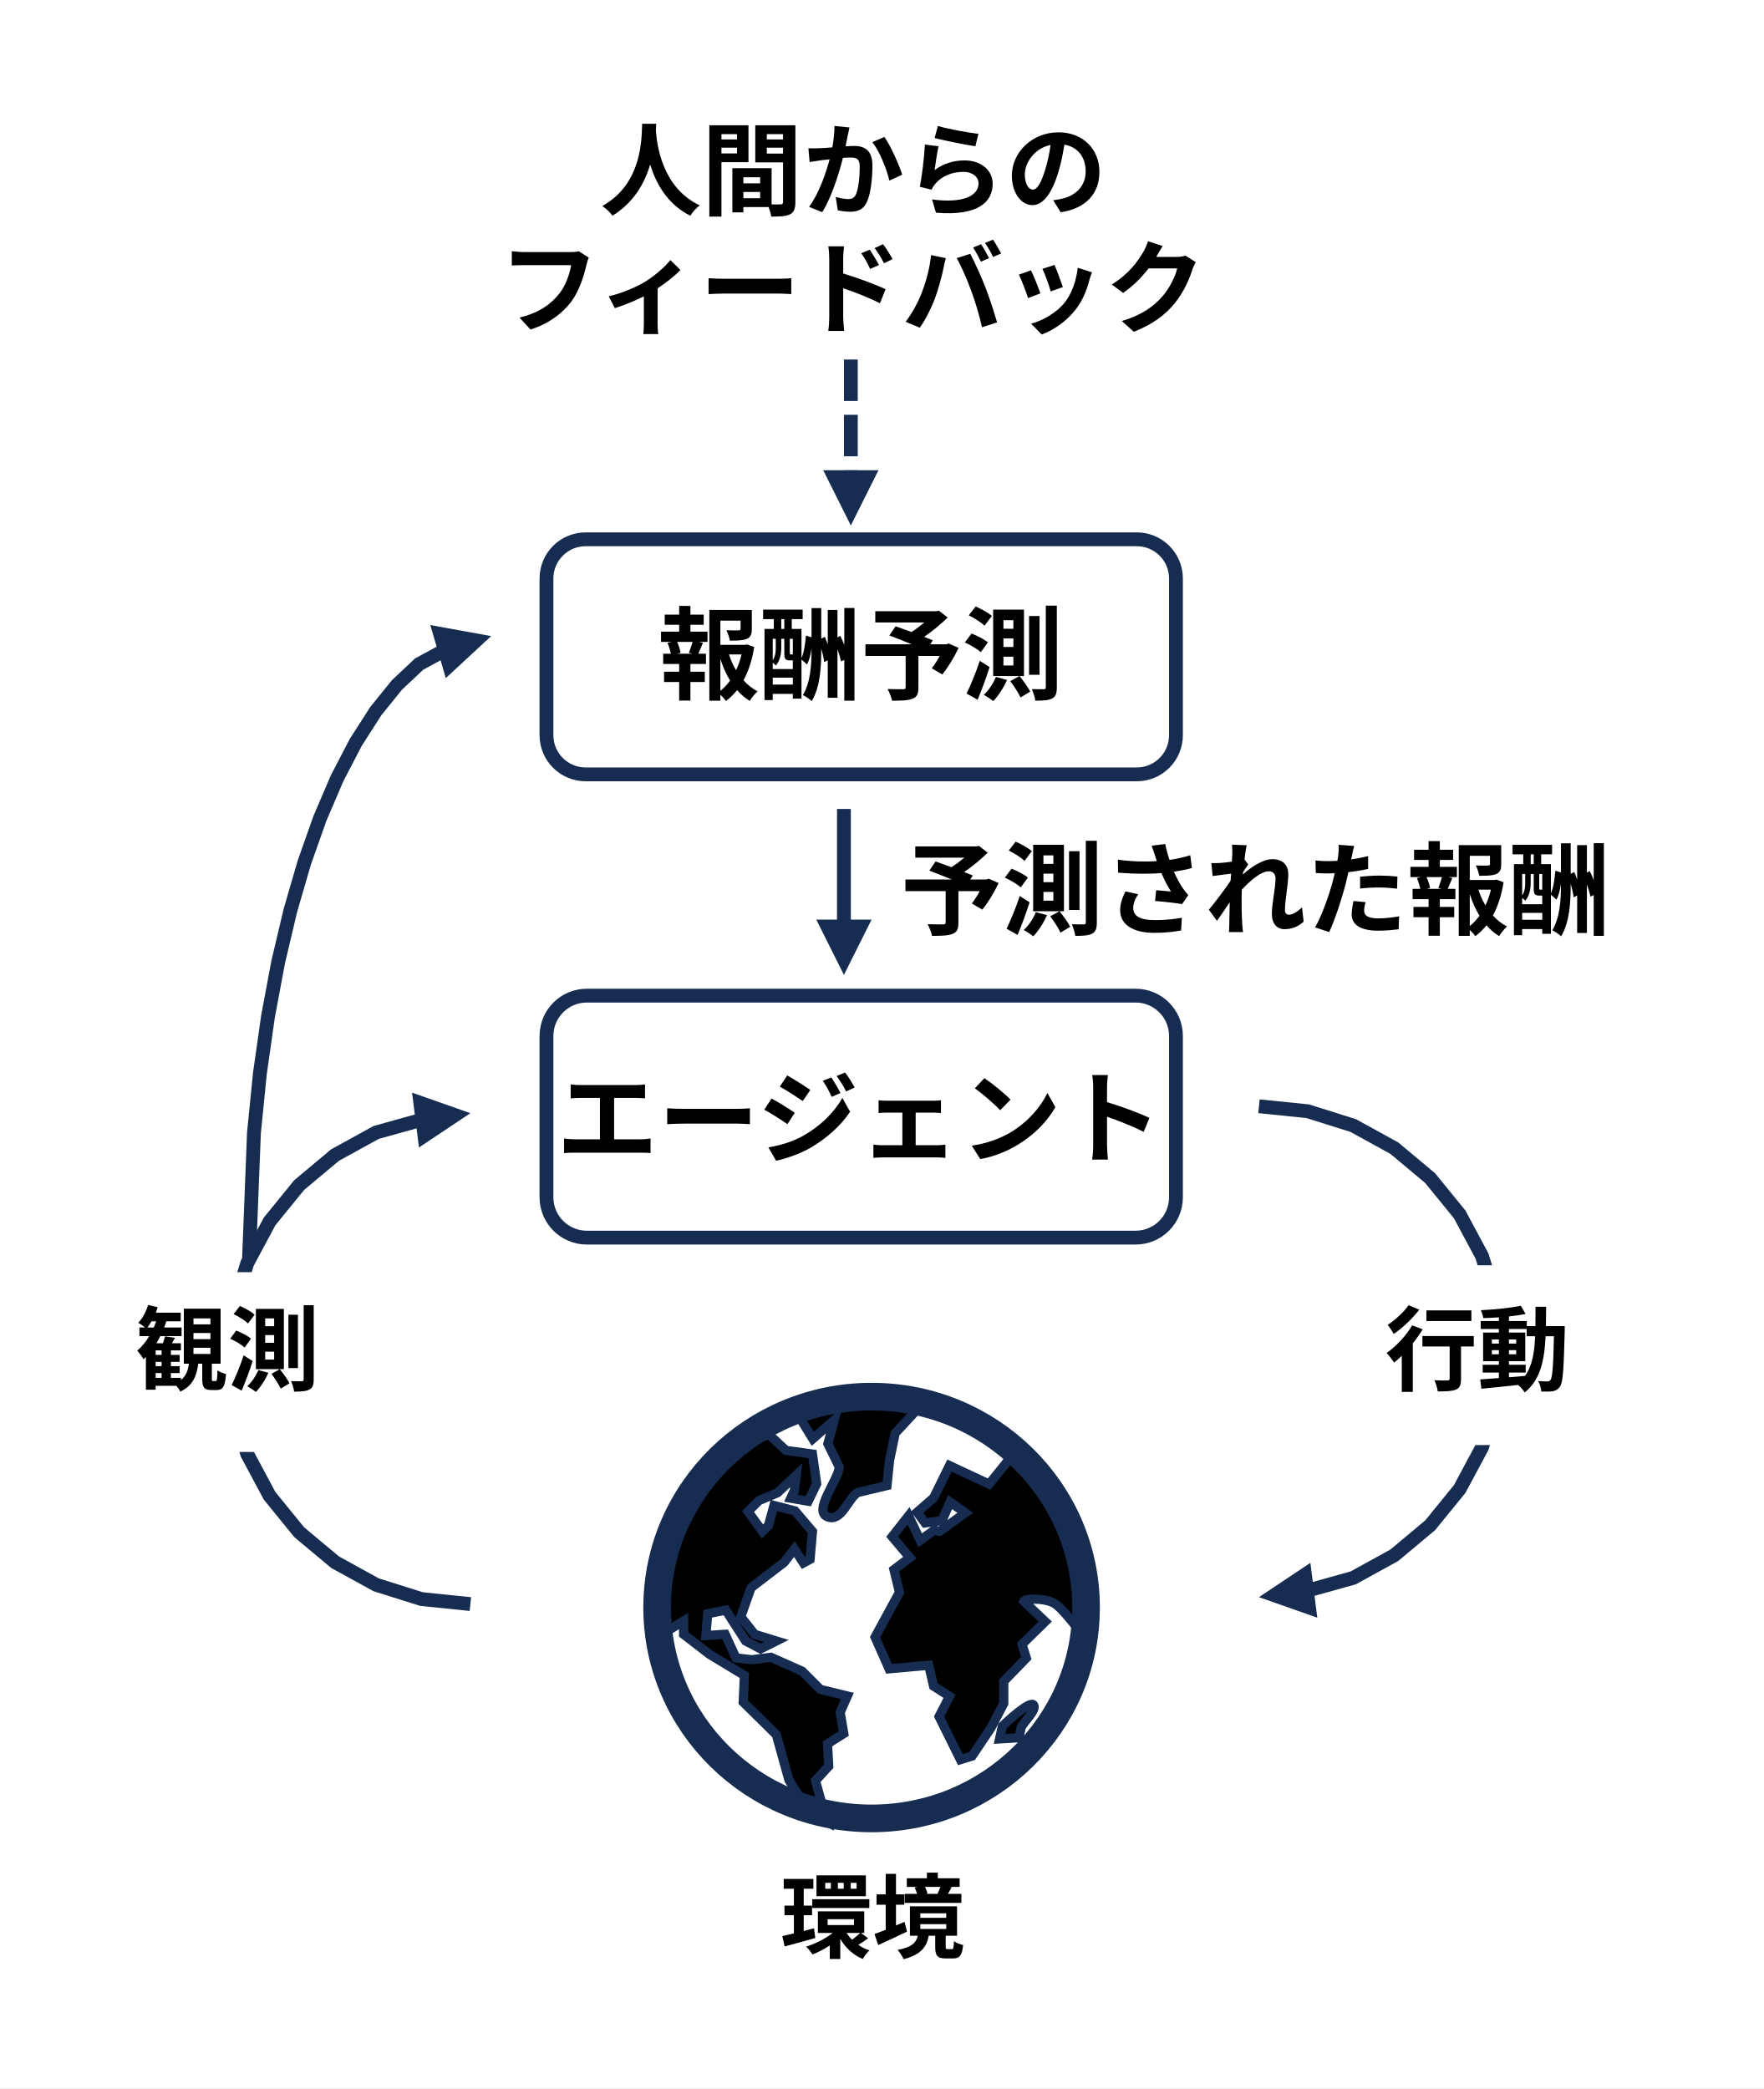
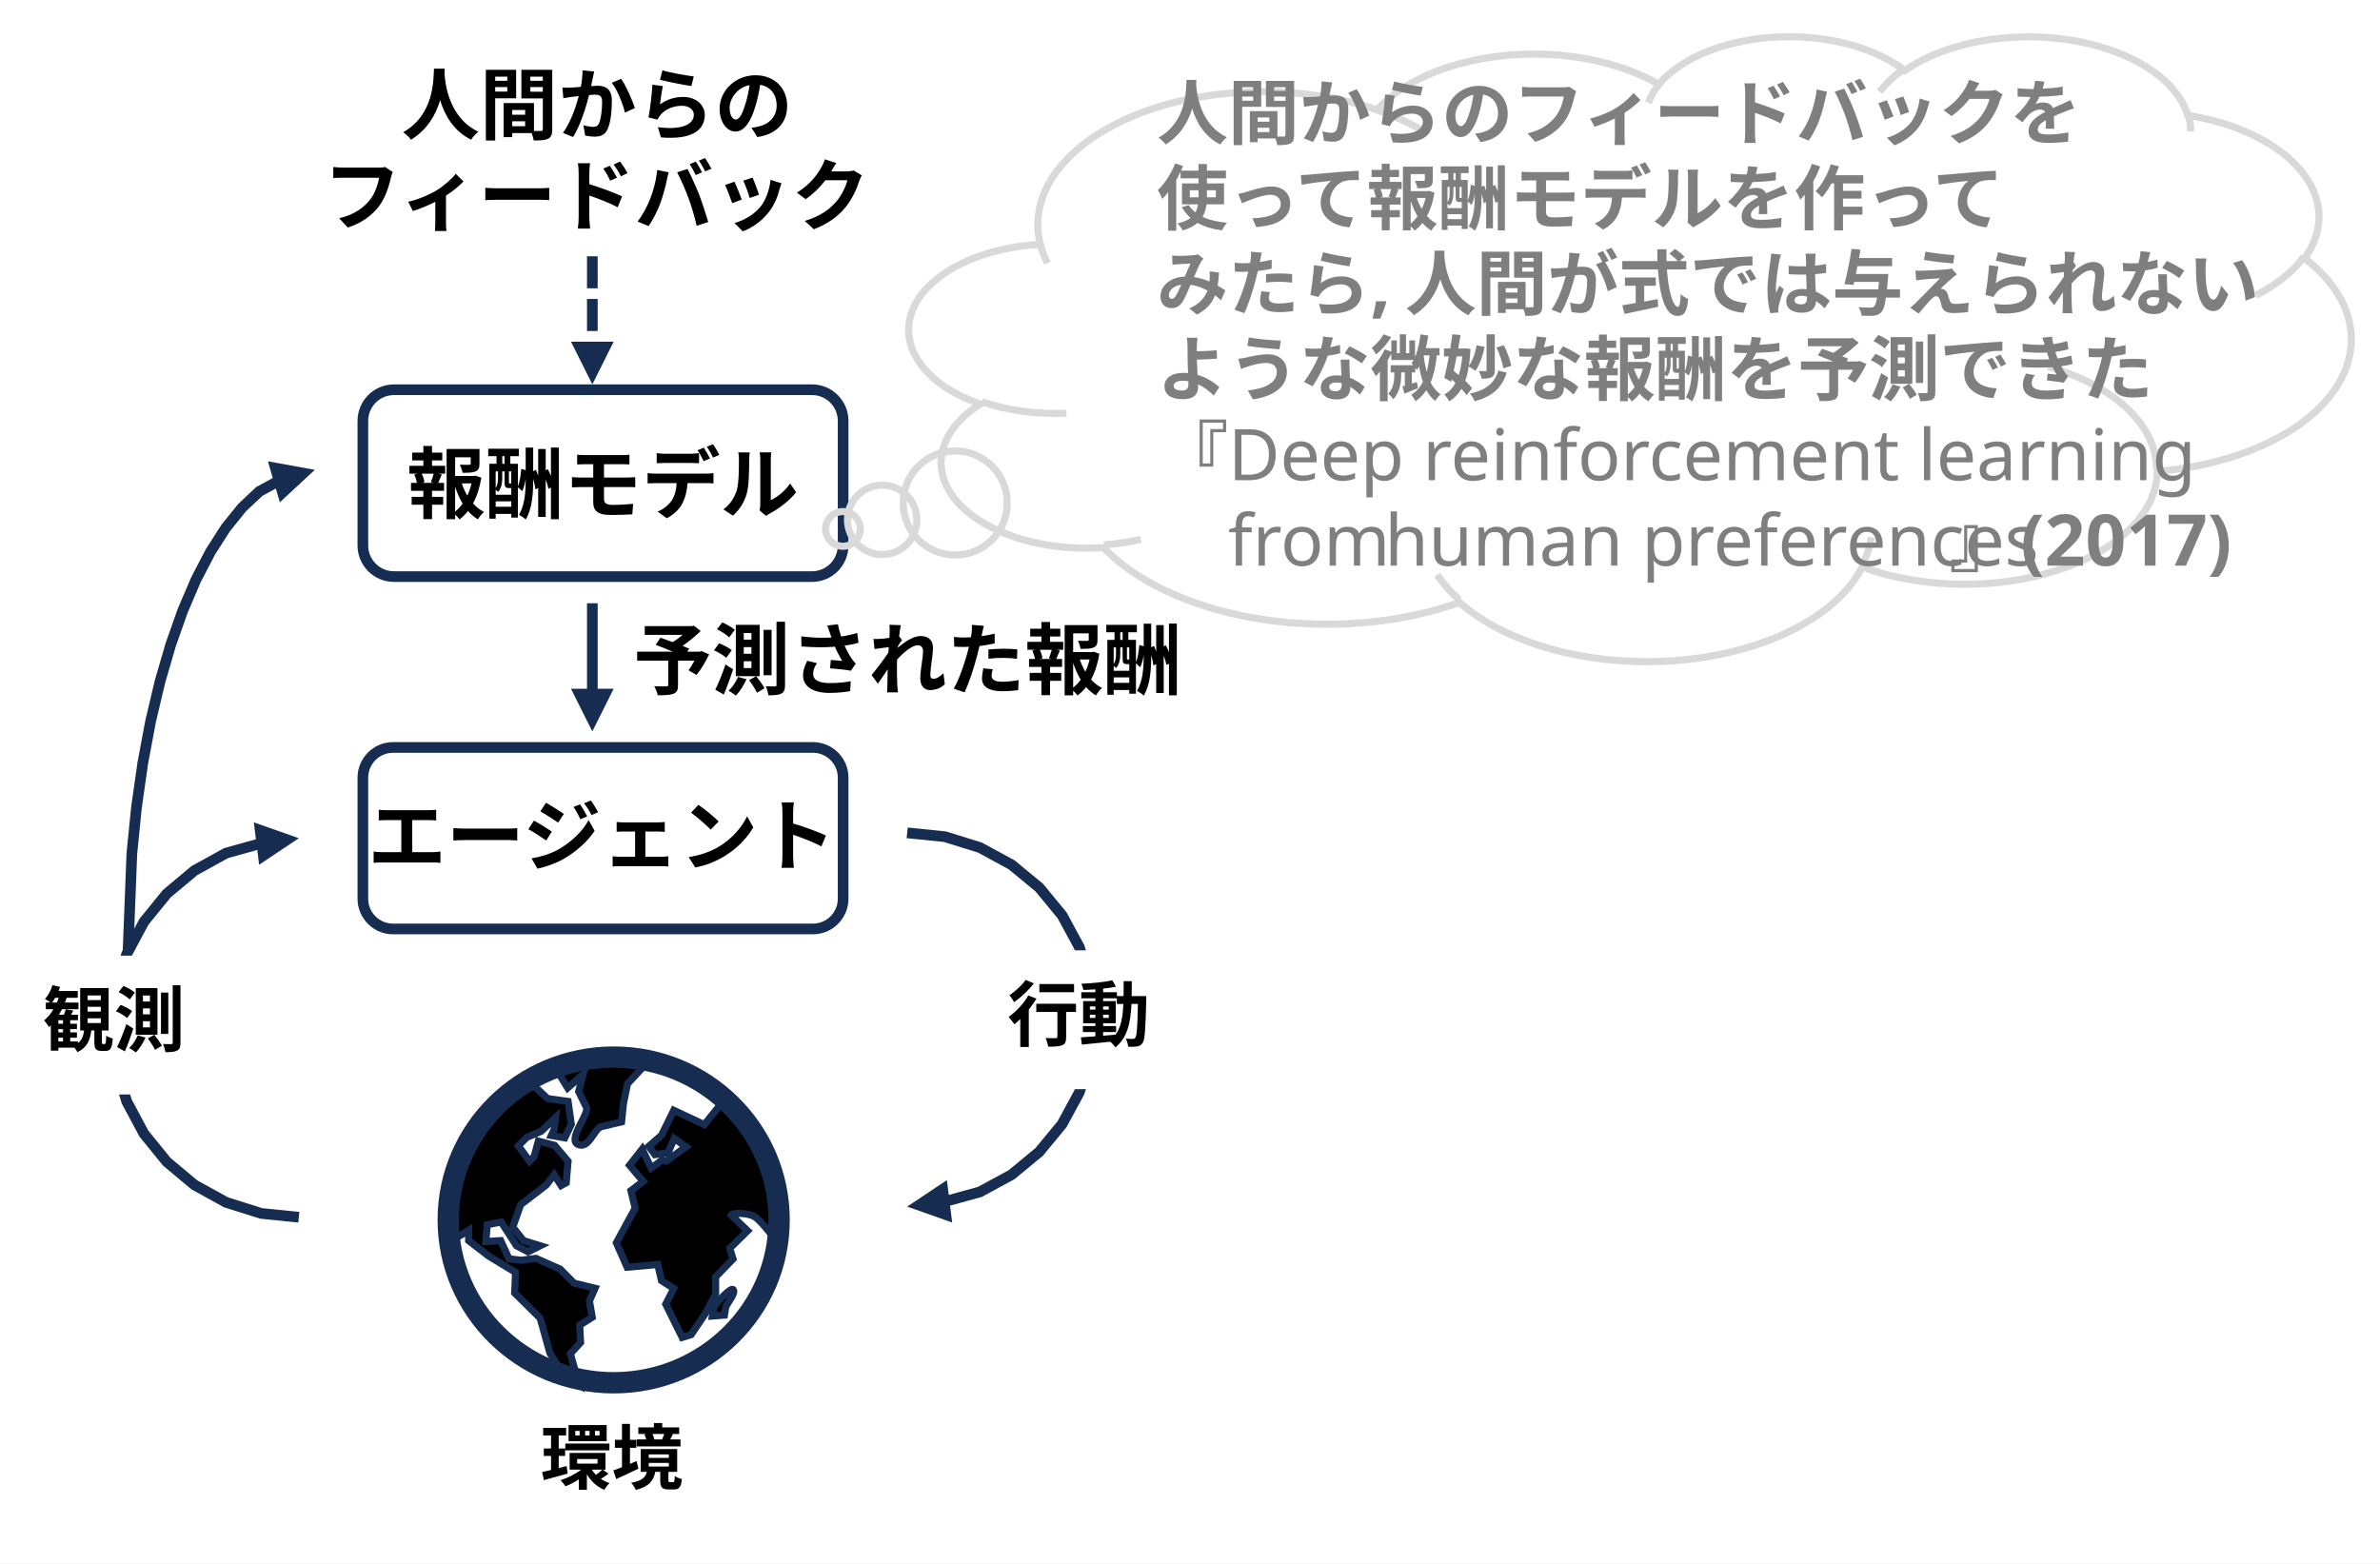
- <svg xmlns="http://www.w3.org/2000/svg" width="255" height="302" overflow="hidden">
+ <svg xmlns="http://www.w3.org/2000/svg" width="446" height="293" overflow="hidden">
  <defs>
    <clipPath id="clip0">
-       <rect x="0" y="0" width="255" height="302" />
+       <rect x="0" y="0" width="446" height="293" />
    </clipPath>
  </defs>
  <g clip-path="url(#clip0)">
-     <rect x="0" y="0" width="255" height="301.864" fill="#FFFFFF" />
-     <path d="M138.844 254.386 135.758 248.164 137.257 245.227 134.964 243.758 134.259 240.734 128.528 241.252 126.5 236.673 130.027 230.192 129.233 226.909 131.526 225.181 128.969 222.156 131.349 219.132 133.024 222.675 135.052 221.206 135.846 221.379 139.549 218.7 137.345 217.145 136.199 219.824 133.73 220.169 132.584 218.614 134.964 216.54 137.257 211.874 142.988 214.553 146.338 210.405C153.979 216.166 158.358 225.382 157.359 237.277 155.684 235.434 153.656 232.467 152.333 231.747 151.011 231.027 148.219 231.042 148.013 231.488L151.099 234.426 147.749 237.709 148.366 239.697 145.104 243.066 145.104 246.263 143.252 249.806 140.519 253.867 138.844 254.386Z" stroke="#172C51" stroke-width="1.332" stroke-miterlimit="8" fill-rule="evenodd" />
-     <path d="M132.5 203.861 129.409 207.194 128.591 211.157 128.227 214.76 124.045 215.751C122.606 216.501 121.682 220.149 119.591 219.264 117.5 218.378 121.303 213.814 121.318 212.058L119.682 208.725 120.591 205.302 117.5 208.004 115.5 204.762C118.349 202.93 125.833 201.008 132.5 203.861Z" stroke="#172C51" stroke-width="1.332" stroke-miterlimit="8" fill-rule="evenodd" />
-     <path d="M117.016 262.07 114.057 257.347 112.229 250.787 107.441 246.064 107.615 242.216 102.567 239.155 98.824 236.269 98.824 234.345 95.952 236.094C93.282 227.581 102.973 209.36 111.184 207.407L113.622 209.681 117.451 210.205 118.061 214.491 116.842 217.027 114.318 216.59 114.84 215.453 115.101 213.267 112.403 215.803 109.705 216.94 108.138 218.514 110.227 221.4 111.097 220.526 111.881 217.64 114.927 218.427 117.451 221.4 117.103 225.424 116.146 225.948 114.84 223.937 113.36 225.861 108.573 229.534 107.093 233.732 109.095 236.269 112.229 237.231 109.966 238.368 107.79 237.231 104.917 232.77 102.306 233.295 102.045 236.444 104.83 236.269 106.397 239.68 108.66 239.942 111.445 239.592 115.972 241.604 118.583 244.228 122.5 245.19 121.455 247.551 121.978 250.612 119.628 252.099 119.802 255.335 117.887 257.434 119.54 263.382 117.016 262.07Z" stroke="#172C51" stroke-width="1.332" stroke-miterlimit="8" fill-rule="evenodd" />
-     <path d="M95 232.395C95 215.558 108.879 201.909 126 201.909 143.121 201.909 157 215.558 157 232.395 157 249.233 143.121 262.882 126 262.882 108.879 262.882 95 249.233 95 232.395Z" stroke="#172C51" stroke-width="3.997" stroke-miterlimit="8" fill="none" fill-rule="evenodd" />
-     <path d="M144.5 251.387 144.903 249.555C145.724 248.741 148.978 245.776 149.431 246.503 149.884 247.23 147.972 248.945 147.62 249.73L147.318 251.212 144.5 251.387Z" stroke="#172C51" stroke-width="1.332" stroke-miterlimit="8" fill-rule="evenodd" />
-     <text font-family="Yu Gothic,Yu Gothic_MSFontService,sans-serif" font-weight="700" font-size="13.319" transform="matrix(1 0 0 0.99955 112.799 282)">環境</text>
-     <path d="M79 149.766C79 146.546 81.612 143.935 84.834 143.935L164.166 143.935C167.388 143.935 170 146.546 170 149.766L170 173.089C170 176.309 167.388 178.919 164.166 178.919L84.834 178.919C81.612 178.919 79 176.309 79 173.089Z" stroke="#172C51" stroke-width="1.999" stroke-miterlimit="8" fill="#FFFFFF" fill-rule="evenodd" />
-     <text font-family="Yu Gothic,Yu Gothic_MSFontService,sans-serif" font-weight="700" font-size="14.65" transform="matrix(1 0 0 0.99955 80.4651 167)">エージェント</text>
-     <path d="M67.898 232.889 60.743 232.158 53.981 230.03 47.864 226.664 42.536 222.207 38.142 216.807 34.823 210.609 32.726 203.76 31.996 196.412 32.726 189.063 34.823 182.214 38.142 176.016 42.536 170.616 47.864 166.159 53.996 162.785 61.121 160.797 61.658 162.721 54.645 164.678 54.858 164.591 48.913 167.863 49.072 167.754 43.893 172.087 44.026 171.951 39.753 177.202 39.858 177.043 36.632 183.071 36.706 182.892 34.667 189.553 34.706 189.359 33.994 196.51 33.994 196.313 34.706 203.464 34.667 203.271 36.706 209.931 36.632 209.752 39.858 215.78 39.753 215.621 44.026 220.872 43.893 220.737 49.072 225.069 48.913 224.96 54.858 228.232 54.676 228.154 61.246 230.222 61.048 230.181 68.102 230.902ZM59.569 157.961 68 160.928 60.567 165.889Z" fill="#172C51" />
-     <path d="M182.102 158.934 189.257 159.666 196.018 161.794 202.136 165.16 207.464 169.616 211.858 175.017 215.177 181.215 217.274 188.063 218.004 195.412 217.274 202.761 215.177 209.61 211.858 215.807 207.464 221.208 202.136 225.664 196.004 229.039 188.879 231.027 188.341 229.103 195.355 227.146 195.142 227.233 201.087 223.961 200.927 224.07 206.107 219.737 205.973 219.873 210.247 214.621 210.141 214.78 213.368 208.753 213.294 208.932 215.333 202.271 215.294 202.465 216.006 195.313 216.006 195.511 215.294 188.36 215.333 188.553 213.294 181.892 213.368 182.071 210.141 176.044 210.247 176.203 205.973 170.951 206.107 171.087 200.927 166.754 201.087 166.863 195.142 163.592 195.323 163.669 188.754 161.602 188.952 161.643 181.898 160.922ZM190.431 233.863 182 230.896 189.433 225.934Z" fill="#172C51" />
-     <rect x="10" y="183.917" width="46" height="25.988" fill="#FFFFFF" />
-     <text font-family="Yu Gothic,Yu Gothic_MSFontService,sans-serif" font-weight="700" font-size="13.319" transform="matrix(1 0 0 0.99955 19.5781 200)">観測</text>
-     <rect x="191" y="182.918" width="46" height="25.988" fill="#FFFFFF" />
-     <text font-family="Yu Gothic,Yu Gothic_MSFontService,sans-serif" font-weight="700" font-size="13.319" transform="matrix(1 0 0 0.99955 200.254 200)">行動</text>
-     <path d="M35.001 181.879 35.714 163.719 36.581 155.047 37.764 146.739 39.246 138.831 41.011 131.366 43.041 124.389 45.32 117.944 47.833 112.073 50.565 106.822 53.505 102.232 56.642 98.347 60.001 95.187 64.127 92.946 65.082 94.701 61.069 96.881 61.277 96.731 58.061 99.755 58.154 99.656 55.094 103.444 55.159 103.355 52.273 107.861 52.318 107.783 49.623 112.962 49.656 112.894 47.17 118.7 47.194 118.64 44.934 125.028 44.952 124.974 42.937 131.9 42.95 131.851 41.197 139.268 41.207 139.222 39.733 147.086 39.74 147.043 38.563 155.308 38.568 155.266 37.706 163.888 37.71 163.827 36.999 181.957ZM62.206 90.361 71 91.959 64.445 98.032Z" fill="#172C51" />
-     <path d="M79 83.629C79 80.501 81.537 77.965 84.667 77.965L164.333 77.965C167.463 77.965 170 80.501 170 83.629L170 106.285C170 109.414 167.463 111.95 164.333 111.95L84.667 111.95C81.537 111.95 79 109.414 79 106.285Z" stroke="#172C51" stroke-width="1.999" stroke-miterlimit="8" fill="#FFFFFF" fill-rule="evenodd" />
-     <text font-family="Yu Gothic,Yu Gothic_MSFontService,sans-serif" font-weight="700" font-size="14.65" transform="matrix(1 0 0 0.99955 95.1222 100)">報酬予測</text>
-     <text font-family="Yu Gothic,Yu Gothic_MSFontService,sans-serif" font-weight="700" font-size="14.65" transform="matrix(1 0 0 0.99955 86.7386 30)">人間からの</text>
-     <text font-family="Yu Gothic,Yu Gothic_MSFontService,sans-serif" font-weight="700" font-size="14.65" transform="matrix(1 0 0 0.99955 72.0816 47)">フィードバック</text>
-     <path d="M123.999 51.977 123.999 57.97 122.001 57.97 122.001 51.977ZM123.999 59.968 123.999 65.961 122.001 65.961 122.001 59.968ZM123.999 67.959 123.999 69.306 122.001 69.306 122.001 67.959ZM126.997 67.975 123 75.966 119.003 67.975Z" fill="#172C51" />
-     <path d="M122.999 116.947 122.999 134.277 121.001 134.277 121.001 116.947ZM125.997 132.945 122 140.937 118.003 132.945Z" fill="#172C51" />
-     <text font-family="Yu Gothic,Yu Gothic_MSFontService,sans-serif" font-weight="700" font-size="14.65" transform="matrix(1 0 0 0.99955 130.208 134)">予測された報酬</text>
+     <rect x="0" y="0" width="446" height="293.167" fill="#FFFFFF" />
+     <path d="M127.844 250.643 124.758 244.415 126.257 241.474 123.964 240.004 123.259 236.977 117.528 237.496 115.5 232.912 119.027 226.425 118.233 223.138 120.526 221.408 117.969 218.381 120.349 215.353 122.025 218.9 124.052 217.429 124.846 217.602 128.549 214.921 126.345 213.364 125.199 216.045 122.73 216.391 121.584 214.834 123.964 212.759 126.257 208.088 131.988 210.769 135.338 206.618C142.979 212.384 147.358 221.61 146.359 233.517 144.684 231.672 142.656 228.702 141.333 227.981 140.011 227.261 137.219 227.275 137.013 227.722L140.099 230.663 136.749 233.949 137.366 235.939 134.104 239.312 134.104 242.512 132.252 246.058 129.519 250.124 127.844 250.643Z" stroke="#172C51" stroke-width="1.333" stroke-miterlimit="8" fill-rule="evenodd" />
+     <path d="M120.5 199.981 117.591 203.121 116.821 206.855 116.479 210.249 112.543 211.183C111.188 211.89 110.318 215.327 108.35 214.492 106.382 213.658 109.962 209.358 109.976 207.703L108.436 204.563 109.291 201.339 106.382 203.885 104.5 200.83C107.181 199.104 114.226 197.294 120.5 199.981Z" stroke="#172C51" stroke-width="1.333" stroke-miterlimit="8" fill-rule="evenodd" />
+     <path d="M106.016 258.335 103.057 253.607 101.229 247.041 96.442 242.313 96.615 238.461 91.567 235.396 87.824 232.507 87.824 230.581 84.952 232.332C82.282 223.811 91.973 205.571 100.184 203.616L102.622 205.892 106.452 206.417 107.061 210.707 105.842 213.246 103.318 212.809 103.84 211.67 104.101 209.482 101.403 212.021 98.705 213.159 97.138 214.735 99.227 217.624 100.097 216.748 100.881 213.859 103.927 214.647 106.452 217.624 106.103 221.651 105.146 222.176 103.84 220.163 102.36 222.089 97.573 225.766 96.093 229.968 98.095 232.507 101.229 233.47 98.966 234.609 96.79 233.47 93.917 229.005 91.306 229.531 91.045 232.682 93.83 232.507 95.397 235.922 97.66 236.184 100.445 235.834 104.972 237.848 107.583 240.474 111.5 241.437 110.456 243.801 110.978 246.865 108.628 248.354 108.802 251.593 106.887 253.694 108.541 259.648 106.016 258.335Z" stroke="#172C51" stroke-width="1.333" stroke-miterlimit="8" fill-rule="evenodd" />
+     <path d="M84 228.63C84 211.776 97.879 198.113 115 198.113 132.121 198.113 146 211.776 146 228.63 146 245.484 132.121 259.147 115 259.147 97.879 259.147 84 245.484 84 228.63Z" stroke="#172C51" stroke-width="4" stroke-miterlimit="8" fill="none" fill-rule="evenodd" />
+     <path d="M133.5 246.64 133.822 244.807C134.48 243.992 137.083 241.024 137.445 241.751 137.807 242.479 136.278 244.196 135.996 244.982L135.754 246.466 133.5 246.64Z" stroke="#172C51" stroke-width="1.333" stroke-miterlimit="8" fill-rule="evenodd" />
+     <text font-family="Yu Gothic,Yu Gothic_MSFontService,sans-serif" font-weight="700" font-size="13.341" transform="matrix(1 0 0 1.00057 101.294 278)">環境</text>
+     <path d="M68 145.75C68 142.618 70.537 140.08 73.667 140.08L152.333 140.08C155.463 140.08 158 142.618 158 145.75L158 168.429C158 171.561 155.463 174.099 152.333 174.099L73.667 174.099C70.537 174.099 68 171.561 68 168.429Z" stroke="#172C51" stroke-width="2" stroke-miterlimit="8" fill="#FFFFFF" fill-rule="evenodd" />
+     <text font-family="Yu Gothic,Yu Gothic_MSFontService,sans-serif" font-weight="700" font-size="14.675" transform="matrix(1 0 0 1.00057 68.9387 162)">エージェント</text>
+     <path d="M55.898 229.125 48.743 228.393 41.981 226.263 35.864 222.893 30.536 218.432 26.141 213.026 22.823 206.822 20.726 199.966 19.995 192.61 20.726 185.253 22.823 178.397 26.141 172.193 30.536 166.787 35.864 162.326 41.996 158.948 49.117 156.959 49.654 158.886 42.645 160.844 42.859 160.757 36.913 164.032 37.073 163.923 31.893 168.26 32.027 168.124 27.753 173.381 27.859 173.222 24.632 179.256 24.707 179.076 22.667 185.744 22.706 185.55 21.995 192.709 21.995 192.511 22.706 199.669 22.667 199.475 24.707 206.143 24.632 205.964 27.859 211.997 27.753 211.838 32.027 217.095 31.893 216.959 37.073 221.296 36.913 221.187 42.859 224.462 42.677 224.384 49.247 226.454 49.048 226.413 56.102 227.134ZM47.563 154.118 56 157.089 48.562 162.06Z" fill="#172C51" />
+     <path d="M170.1 155.093 177.254 155.815 184.014 157.914 190.131 161.236 195.459 165.635 199.855 170.966 203.175 177.087 205.274 183.85 206.005 191.109 205.274 198.367 203.175 205.131 199.855 211.251 195.459 216.582 190.131 220.981 184 224.311 176.881 226.271 176.35 224.342 183.358 222.412 183.147 222.497 189.092 219.268 188.932 219.376 194.112 215.1 193.977 215.235 198.251 210.052 198.144 210.211 201.371 204.263 201.294 204.443 203.334 197.87 203.294 198.066 204.005 191.008 204.005 191.209 203.294 184.151 203.334 184.348 201.294 177.774 201.371 177.955 198.144 172.006 198.251 172.165 193.977 166.983 194.112 167.118 188.932 162.841 189.092 162.949 183.147 159.72 183.327 159.796 176.757 157.756 176.953 157.796 169.9 157.084ZM178.432 229.114 170 226.129 177.446 221.17Z" fill="#172C51" />
+     <rect x="-2" y="179.102" width="47" height="26.015" fill="#FFFFFF" />
+     <text font-family="Yu Gothic,Yu Gothic_MSFontService,sans-serif" font-weight="700" font-size="13.341" transform="matrix(1 0 0 1.00057 8.01186 196)">観測</text>
+     <rect x="179" y="178.101" width="47" height="26.015" fill="#FFFFFF" />
+     <text font-family="Yu Gothic,Yu Gothic_MSFontService,sans-serif" font-weight="700" font-size="13.341" transform="matrix(1 0 0 1.00057 188.806 195)">行動</text>
+     <path d="M23.001 178.062 23.713 159.883 24.581 151.202 25.764 142.887 27.246 134.97 29.01 127.498 31.04 120.514 33.319 114.062 35.832 108.185 38.565 102.928 41.504 98.333 44.641 94.445 48.001 91.281 52.123 89.04 53.078 90.799 49.069 92.978 49.277 92.827 46.062 95.855 46.154 95.755 43.095 99.547 43.159 99.458 40.273 103.969 40.318 103.891 37.624 109.075 37.656 109.007 35.171 114.819 35.194 114.759 32.935 121.154 32.953 121.1 30.938 128.032 30.951 127.983 29.198 135.408 29.207 135.362 27.733 143.234 27.741 143.19 26.564 151.464 26.569 151.422 25.706 160.052 25.71 159.992 24.999 178.141ZM50.2 86.452 59 88.05 52.442 94.135Z" fill="#172C51" />
+     <path d="M68 78.878C68 75.655 70.612 73.041 73.834 73.041L152.167 73.041C155.388 73.041 158 75.655 158 78.878L158 102.225C158 105.448 155.388 108.061 152.167 108.061L73.834 108.061C70.612 108.061 68 105.448 68 102.225Z" stroke="#172C51" stroke-width="2" stroke-miterlimit="8" fill="#FFFFFF" fill-rule="evenodd" />
+     <text font-family="Yu Gothic,Yu Gothic_MSFontService,sans-serif" font-weight="700" font-size="14.675" transform="matrix(1 0 0 1.00057 76.2721 96)">報酬モデル</text>
+     <text font-family="Yu Gothic,Yu Gothic_MSFontService,sans-serif" font-weight="700" font-size="14.675" transform="matrix(1 0 0 1.00057 75.2163 25)">人間からの</text>
+     <text font-family="Yu Gothic,Yu Gothic_MSFontService,sans-serif" font-weight="700" font-size="14.675" transform="matrix(1 0 0 1.00057 60.5497 42)">フィードバック</text>
+     <path d="M112 48.027 112 54.031 110 54.031 110 48.027ZM112 56.032 112 62.035 110 62.035 110 56.032ZM112 64.036 112 65.371 110 65.371 110 64.036ZM115 64.036 111 72.041 107 64.036Z" fill="#172C51" />
+     <path d="M112 113.064 112 130.408 110 130.408 110 113.064ZM115 129.073 111 137.078 107 129.073Z" fill="#172C51" />
+     <text font-family="Yu Gothic,Yu Gothic_MSFontService,sans-serif" font-weight="700" font-size="14.675" transform="matrix(1 0 0 1.00057 118.714 129)">予測された報酬</text>
+     <path d="M194.875 45.445C191.733 31.816 207.91 19.265 231.007 17.412 240.367 16.66 249.882 17.783 258.032 20.601 266.668 10.996 286.847 7.345 303.104 12.447 305.947 13.339 308.556 14.47 310.85 15.804 317.576 7.842 333.958 4.608 347.44 8.579 351.172 9.679 354.427 11.268 356.956 13.227 367.796 5.697 386.952 4.767 399.741 11.149 405.116 13.832 408.739 17.531 409.988 21.614 427.75 24.474 438.228 35.306 433.392 45.809 432.985 46.691 432.475 47.557 431.865 48.398 446.11 59.341 442.623 75.026 424.076 83.432 418.303 86.048 411.484 87.742 404.277 88.35 404.117 100.124 387.8 109.592 367.832 109.497 361.161 109.466 354.634 108.346 348.975 106.263 342.221 119.463 318.663 126.923 296.357 122.927 287.008 121.252 278.931 117.71 273.503 112.905 250.664 121.034 221.02 116.661 207.291 103.138 207.118 102.967 206.948 102.796 206.781 102.623 191.834 103.656 178.295 97.361 176.54 88.565 175.605 83.876 178.228 79.183 183.71 75.736 170.768 71.24 166.42 61.371 173.999 53.693 178.372 49.264 186.041 46.336 194.648 45.809Z" stroke="#D9D9D9" stroke-width="1.333" stroke-miterlimit="8" fill="none" fill-rule="evenodd" />
+     <path d="M161.214 99.123C161.214 100.919 159.759 102.375 157.964 102.375 156.169 102.375 154.714 100.919 154.714 99.123 154.714 97.327 156.169 95.871 157.964 95.871 159.759 95.871 161.214 97.327 161.214 99.123Z" stroke="#D9D9D9" stroke-width="1.333" stroke-miterlimit="8" fill="none" fill-rule="evenodd" />
+     <path d="M171.818 97.424C171.818 101.016 168.908 103.928 165.318 103.928 161.728 103.928 158.818 101.016 158.818 97.424 158.818 93.832 161.728 90.921 165.318 90.921 168.908 90.921 171.818 93.832 171.818 97.424Z" stroke="#D9D9D9" stroke-width="1.333" stroke-miterlimit="8" fill="none" fill-rule="evenodd" />
+     <path d="M188.755 94.262C188.755 99.65 184.39 104.018 179.005 104.018 173.62 104.018 169.255 99.65 169.255 94.262 169.255 88.874 173.62 84.507 179.005 84.507 184.39 84.507 188.755 88.874 188.755 94.262Z" stroke="#D9D9D9" stroke-width="1.333" stroke-miterlimit="8" fill="none" fill-rule="evenodd" />
+     <path d="M199.831 77.44C194.306 77.695 188.782 76.942 183.999 75.28M213.8 101.076C211.578 101.598 209.249 101.945 206.873 102.109M273.488 112.433C271.816 110.953 270.417 109.373 269.314 107.718M350.669 100.675C350.423 102.429 349.864 104.163 349.002 105.848M383.806 68.706C396.334 72.304 404.239 79.827 404.128 88.043M431.738 48.111C429.709 50.909 426.612 53.391 422.689 55.362M410.025 21.207C410.371 22.337 410.531 23.484 410.503 24.632M352.238 17.213C353.417 15.633 354.978 14.162 356.873 12.846M308.881 19.294C309.362 17.989 310.116 16.724 311.126 15.528M258 20.573C260.949 21.593 263.677 22.82 266.124 24.227M196.294 49.29C195.65 48.033 195.176 46.747 194.876 45.446" stroke="#D9D9D9" stroke-width="1.333" stroke-miterlimit="8" fill="none" fill-rule="evenodd" />
+     <text fill="#7F7F7F" font-family="Yu Gothic,Yu Gothic_MSFontService,sans-serif" font-weight="700" font-size="13.341" transform="matrix(1 0 0 1.00057 216.798 26)">人間からのフィードバックを</text>
+     <text fill="#7F7F7F" font-family="Yu Gothic,Yu Gothic_MSFontService,sans-serif" font-weight="700" font-size="13.341" transform="matrix(1 0 0 1.00057 216.798 42)">使って報酬モデルを作って</text>
+     <text fill="#7F7F7F" font-family="Yu Gothic,Yu Gothic_MSFontService,sans-serif" font-weight="700" font-size="13.341" transform="matrix(1 0 0 1.00057 216.798 58)">みたら</text>
+     <text fill="#7F7F7F" font-family="Calibri,Calibri_MSFontService,sans-serif" font-weight="700" font-size="13.341" transform="matrix(1 0 0 1.00057 256.798 58)">,</text>
+     <text fill="#7F7F7F" font-family="Yu Gothic,Yu Gothic_MSFontService,sans-serif" font-weight="700" font-size="13.341" transform="matrix(1 0 0 1.00057 263.298 58)">人間が式</text>
+     <text fill="#7F7F7F" font-family="Yu Gothic,Yu Gothic_MSFontService,sans-serif" font-weight="700" font-size="13.341" transform="matrix(1 0 0 1.00057 316.632 58)">で</text>
+     <text fill="#7F7F7F" font-family="Yu Gothic,Yu Gothic_MSFontService,sans-serif" font-weight="700" font-size="13.341" transform="matrix(1 0 0 1.00057 329.965 58)">は</text>
+     <text fill="#7F7F7F" font-family="Yu Gothic,Yu Gothic_MSFontService,sans-serif" font-weight="700" font-size="13.341" transform="matrix(1 0 0 1.00057 343.298 58)">与えられない</text>
+     <text fill="#7F7F7F" font-family="Yu Gothic,Yu Gothic_MSFontService,sans-serif" font-weight="700" font-size="13.341" transform="matrix(1 0 0 1.00057 216.798 74)">ような微妙な報酬を予測</text>
+     <text fill="#7F7F7F" font-family="Yu Gothic,Yu Gothic_MSFontService,sans-serif" font-weight="700" font-size="13.341" transform="matrix(1 0 0 1.00057 363.465 74)">できた</text>
+     <text fill="#7F7F7F" font-family="Yu Gothic,Yu Gothic_MSFontService,sans-serif" font-weight="700" font-size="13.341" transform="matrix(1 0 0 1.00057 216.798 90)">『</text>
+     <text fill="#7F7F7F" font-family="Calibri,Calibri_MSFontService,sans-serif" font-weight="400" font-size="13.341" transform="matrix(1 0 0 1.00057 230.132 90)">Deep reinforcement learning</text>
+     <text fill="#7F7F7F" font-family="Calibri,Calibri_MSFontService,sans-serif" font-weight="400" font-size="13.341" transform="matrix(1 0 0 1.00057 230.132 106)">from</text>
+     <text fill="#7F7F7F" font-family="Calibri,Calibri_MSFontService,sans-serif" font-weight="400" font-size="13.341" transform="matrix(1 0 0 1.00057 259.465 106)">human preferences</text>
+     <text fill="#7F7F7F" font-family="Yu Gothic,Yu Gothic_MSFontService,sans-serif" font-weight="700" font-size="13.341" transform="matrix(1 0 0 1.00057 365.298 106)">』</text>
+     <text fill="#7F7F7F" font-family="Calibri,Calibri_MSFontService,sans-serif" font-weight="700" font-size="13.341" transform="matrix(1 0 0 1.00057 378.632 106)">(2017)</text>
  </g>
</svg>
